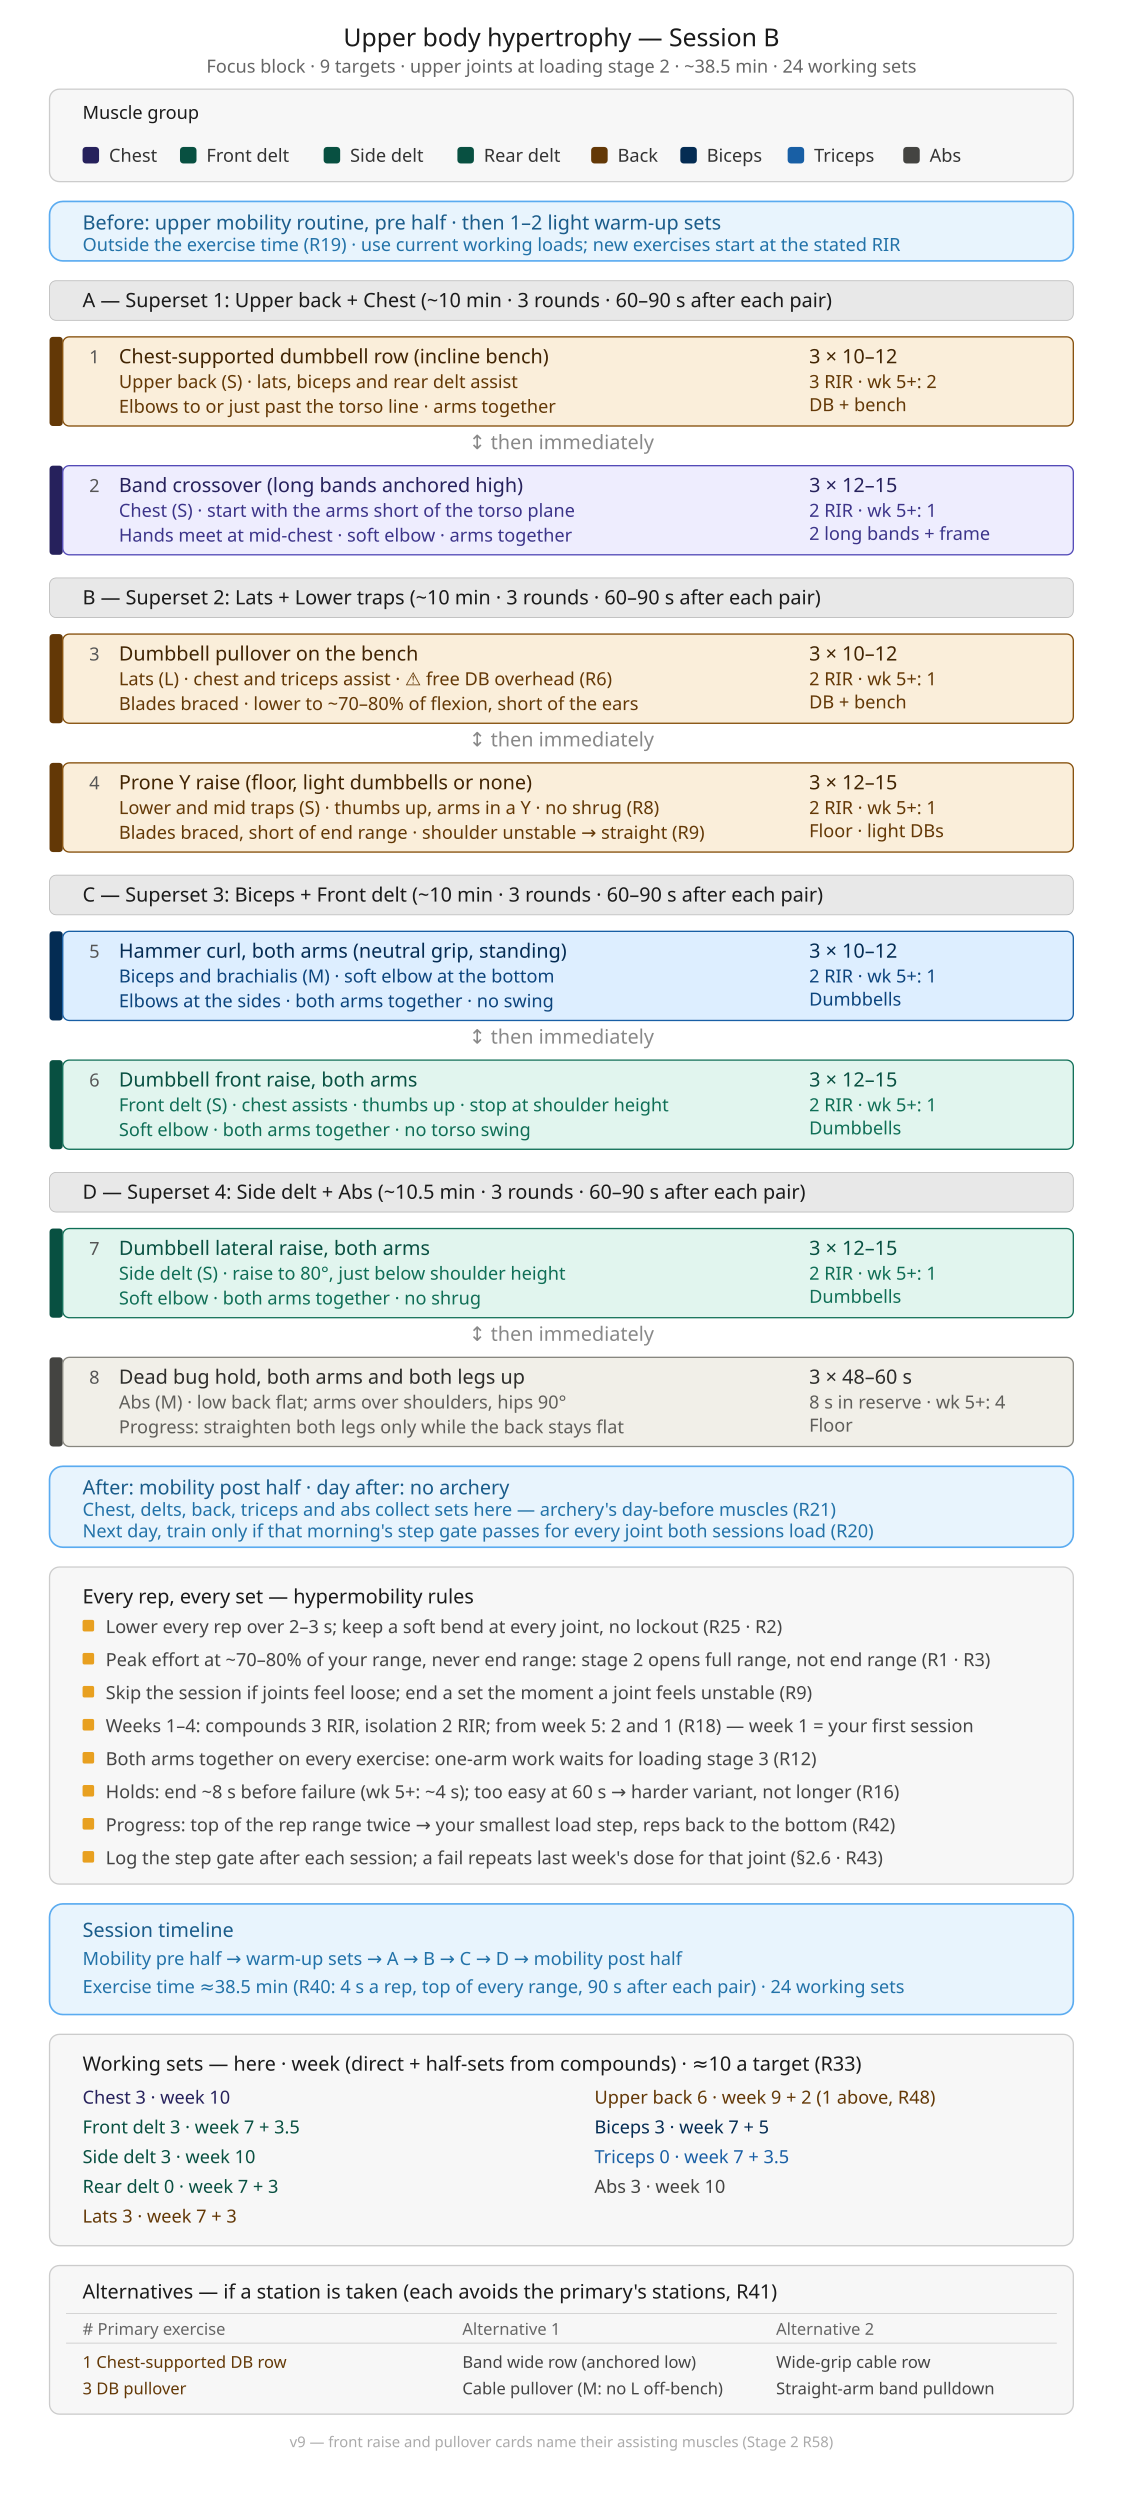
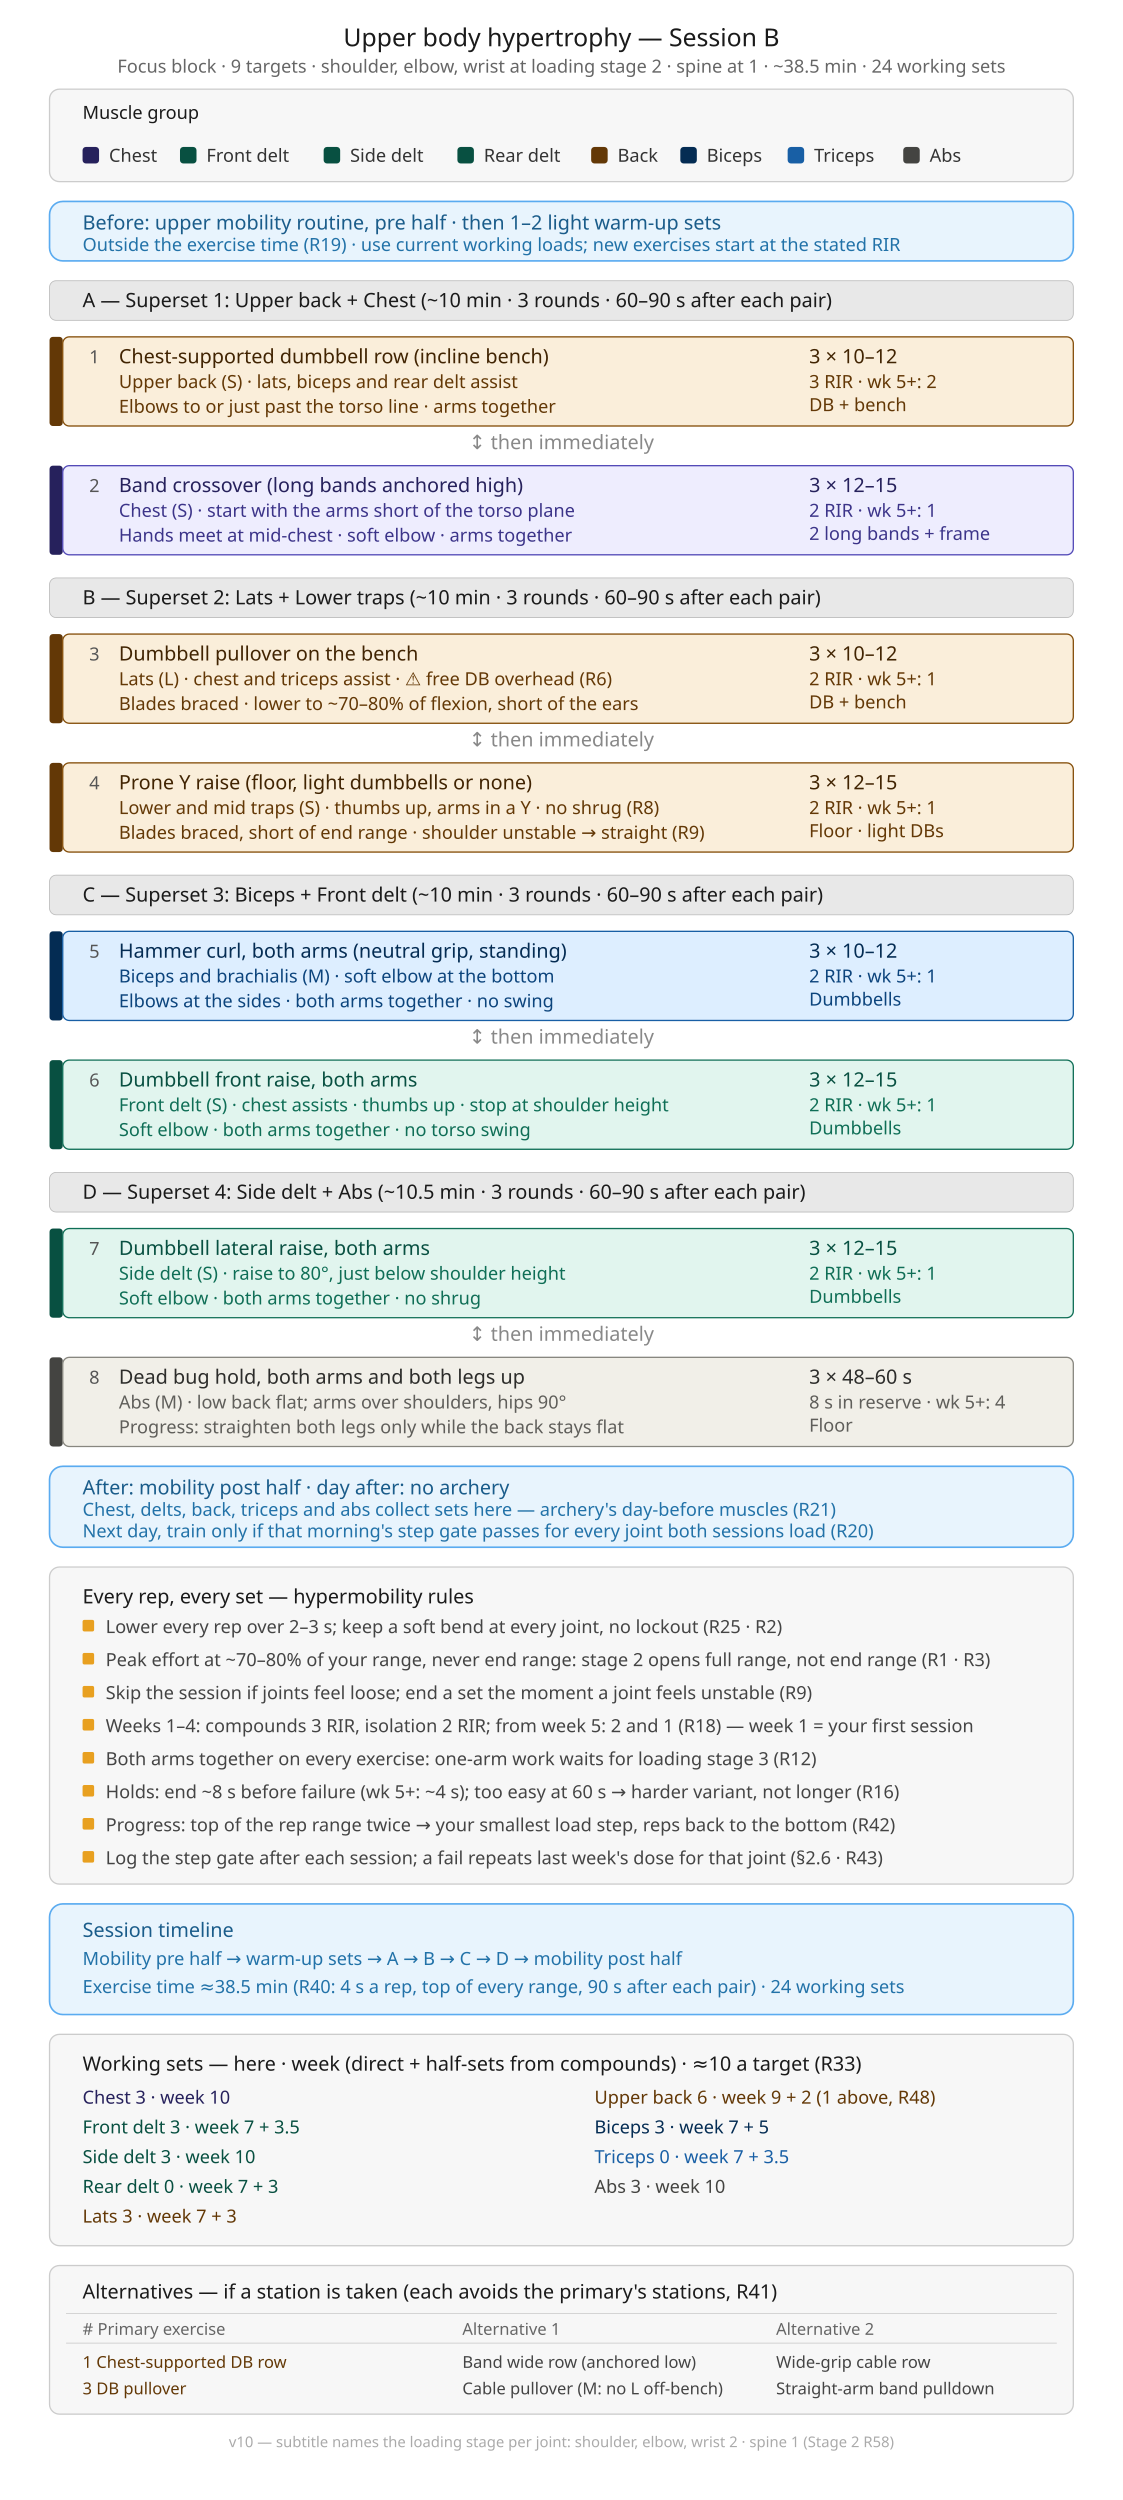
<svg xmlns="http://www.w3.org/2000/svg" width="100%" viewBox="0 0 680 1514" style="font-family: sans-serif;">
  <text font-size="15" font-weight="500" fill="#1a1a1a" x="340" y="28" text-anchor="middle">Upper body hypertrophy — Session B</text>
-   <text font-size="11" fill="#666" x="340" y="44" text-anchor="middle">Focus block · 9 targets · upper joints at loading stage 2 · ~38.5 min · 24 working sets</text>
+   <text font-size="11" fill="#666" x="340" y="44" text-anchor="middle">Focus block · 9 targets · shoulder, elbow, wrist at loading stage 2 · spine at 1 · ~38.5 min · 24 working sets</text>
  <rect x="30" y="54" width="620" height="56" rx="6" fill="#f7f7f7" stroke="#ccc" stroke-width="0.8" />
  <text font-size="11" font-weight="500" fill="#1a1a1a" x="50" y="72">Muscle group</text>
  <rect x="50" y="89" width="10" height="10" rx="2" fill="#26215c" />
  <text font-size="11" fill="#333" x="66" y="98">Chest</text>
  <rect x="109" y="89" width="10" height="10" rx="2" fill="#085041" />
  <text font-size="11" fill="#333" x="125" y="98">Front delt</text>
  <rect x="196" y="89" width="10" height="10" rx="2" fill="#085041" />
  <text font-size="11" fill="#333" x="212" y="98">Side delt</text>
  <rect x="277" y="89" width="10" height="10" rx="2" fill="#085041" />
  <text font-size="11" fill="#333" x="293" y="98">Rear delt</text>
  <rect x="358" y="89" width="10" height="10" rx="2" fill="#633806" />
  <text font-size="11" fill="#333" x="374" y="98">Back</text>
  <rect x="412" y="89" width="10" height="10" rx="2" fill="#042c53" />
  <text font-size="11" fill="#333" x="428" y="98">Biceps</text>
  <rect x="477" y="89" width="10" height="10" rx="2" fill="#185fa5" />
  <text font-size="11" fill="#333" x="493" y="98">Triceps</text>
  <rect x="547" y="89" width="10" height="10" rx="2" fill="#444441" />
  <text font-size="11" fill="#333" x="563" y="98">Abs</text>
  <rect x="30" y="122" width="620" height="36" rx="8" fill="#e8f4fd" stroke="#5aabf0" stroke-width="1" />
  <text font-size="12" font-weight="500" fill="#1a5c8a" x="50" y="139">Before: upper mobility routine, pre half · then 1–2 light warm-up sets</text>
  <text font-size="11" fill="#2272a8" x="50" y="152">Outside the exercise time (R19) · use current working loads; new exercises start at the stated RIR</text>
  <rect x="30" y="170" width="620" height="24" rx="4" fill="#e8e8e8" stroke="#bbb" stroke-width="0.5" />
  <text font-size="12" font-weight="500" fill="#1a1a1a" x="50" y="186">A — Superset 1: Upper back + Chest  (~10 min · 3 rounds · 60–90 s after each pair)</text>
  <rect x="30" y="204" width="8" height="54" rx="2" fill="#633806" />
  <rect x="38" y="204" width="612" height="54" rx="4" fill="#faeeda" stroke="#854f0b" stroke-width="0.8" />
  <text font-size="11" font-weight="500" fill="#555" x="54" y="220">1</text>
  <text font-size="12" font-weight="500" fill="#412402" x="72" y="220">Chest-supported dumbbell row (incline bench)</text>
  <text font-size="11" fill="#633806" x="72" y="235">Upper back (S) · lats, biceps and rear delt assist</text>
  <text font-size="11" fill="#633806" x="72" y="250">Elbows to or just past the torso line · arms together</text>
  <text font-size="12" font-weight="500" fill="#412402" x="490" y="220">3 × 10–12</text>
  <text font-size="11" fill="#633806" x="490" y="235">3 RIR · wk 5+: 2</text>
  <text font-size="11" fill="#633806" x="490" y="249">DB + bench</text>
  <text font-size="12" fill="#888" x="340" y="272" text-anchor="middle">↕ then immediately</text>
  <rect x="30" y="282" width="8" height="54" rx="2" fill="#26215c" />
  <rect x="38" y="282" width="612" height="54" rx="4" fill="#eeedfe" stroke="#534ab7" stroke-width="0.8" />
  <text font-size="11" font-weight="500" fill="#555" x="54" y="298">2</text>
  <text font-size="12" font-weight="500" fill="#26215c" x="72" y="298">Band crossover (long bands anchored high)</text>
  <text font-size="11" fill="#3c3489" x="72" y="313">Chest (S) · start with the arms short of the torso plane</text>
  <text font-size="11" fill="#3c3489" x="72" y="328">Hands meet at mid-chest · soft elbow · arms together</text>
  <text font-size="12" font-weight="500" fill="#26215c" x="490" y="298">3 × 12–15</text>
  <text font-size="11" fill="#3c3489" x="490" y="313">2 RIR · wk 5+: 1</text>
  <text font-size="11" fill="#3c3489" x="490" y="327">2 long bands + frame</text>
  <rect x="30" y="350" width="620" height="24" rx="4" fill="#e8e8e8" stroke="#bbb" stroke-width="0.5" />
  <text font-size="12" font-weight="500" fill="#1a1a1a" x="50" y="366">B — Superset 2: Lats + Lower traps  (~10 min · 3 rounds · 60–90 s after each pair)</text>
  <rect x="30" y="384" width="8" height="54" rx="2" fill="#633806" />
  <rect x="38" y="384" width="612" height="54" rx="4" fill="#faeeda" stroke="#854f0b" stroke-width="0.8" />
  <text font-size="11" font-weight="500" fill="#555" x="54" y="400">3</text>
  <text font-size="12" font-weight="500" fill="#412402" x="72" y="400">Dumbbell pullover on the bench</text>
  <text font-size="11" fill="#633806" x="72" y="415">Lats (L) · chest and triceps assist · ⚠ free DB overhead (R6)</text>
  <text font-size="11" fill="#633806" x="72" y="430">Blades braced · lower to ~70–80% of flexion, short of the ears</text>
  <text font-size="12" font-weight="500" fill="#412402" x="490" y="400">3 × 10–12</text>
  <text font-size="11" fill="#633806" x="490" y="415">2 RIR · wk 5+: 1</text>
  <text font-size="11" fill="#633806" x="490" y="429">DB + bench</text>
  <text font-size="12" fill="#888" x="340" y="452" text-anchor="middle">↕ then immediately</text>
  <rect x="30" y="462" width="8" height="54" rx="2" fill="#633806" />
  <rect x="38" y="462" width="612" height="54" rx="4" fill="#faeeda" stroke="#854f0b" stroke-width="0.8" />
  <text font-size="11" font-weight="500" fill="#555" x="54" y="478">4</text>
  <text font-size="12" font-weight="500" fill="#412402" x="72" y="478">Prone Y raise (floor, light dumbbells or none)</text>
  <text font-size="11" fill="#633806" x="72" y="493">Lower and mid traps (S) · thumbs up, arms in a Y · no shrug (R8)</text>
  <text font-size="11" fill="#633806" x="72" y="508">Blades braced, short of end range · shoulder unstable → straight (R9)</text>
  <text font-size="12" font-weight="500" fill="#412402" x="490" y="478">3 × 12–15</text>
  <text font-size="11" fill="#633806" x="490" y="493">2 RIR · wk 5+: 1</text>
  <text font-size="11" fill="#633806" x="490" y="507">Floor · light DBs</text>
  <rect x="30" y="530" width="620" height="24" rx="4" fill="#e8e8e8" stroke="#bbb" stroke-width="0.5" />
  <text font-size="12" font-weight="500" fill="#1a1a1a" x="50" y="546">C — Superset 3: Biceps + Front delt  (~10 min · 3 rounds · 60–90 s after each pair)</text>
  <rect x="30" y="564" width="8" height="54" rx="2" fill="#042c53" />
  <rect x="38" y="564" width="612" height="54" rx="4" fill="#ddeeff" stroke="#185fa5" stroke-width="0.8" />
  <text font-size="11" font-weight="500" fill="#555" x="54" y="580">5</text>
  <text font-size="12" font-weight="500" fill="#042c53" x="72" y="580">Hammer curl, both arms (neutral grip, standing)</text>
  <text font-size="11" fill="#0c447c" x="72" y="595">Biceps and brachialis (M) · soft elbow at the bottom</text>
  <text font-size="11" fill="#0c447c" x="72" y="610">Elbows at the sides · both arms together · no swing</text>
  <text font-size="12" font-weight="500" fill="#042c53" x="490" y="580">3 × 10–12</text>
  <text font-size="11" fill="#0c447c" x="490" y="595">2 RIR · wk 5+: 1</text>
  <text font-size="11" fill="#0c447c" x="490" y="609">Dumbbells</text>
  <text font-size="12" fill="#888" x="340" y="632" text-anchor="middle">↕ then immediately</text>
  <rect x="30" y="642" width="8" height="54" rx="2" fill="#085041" />
  <rect x="38" y="642" width="612" height="54" rx="4" fill="#e1f5ee" stroke="#0f6e56" stroke-width="0.8" />
  <text font-size="11" font-weight="500" fill="#555" x="54" y="658">6</text>
  <text font-size="12" font-weight="500" fill="#085041" x="72" y="658">Dumbbell front raise, both arms</text>
  <text font-size="11" fill="#0f6e56" x="72" y="673">Front delt (S) · chest assists · thumbs up · stop at shoulder height</text>
  <text font-size="11" fill="#0f6e56" x="72" y="688">Soft elbow · both arms together · no torso swing</text>
  <text font-size="12" font-weight="500" fill="#085041" x="490" y="658">3 × 12–15</text>
  <text font-size="11" fill="#0f6e56" x="490" y="673">2 RIR · wk 5+: 1</text>
  <text font-size="11" fill="#0f6e56" x="490" y="687">Dumbbells</text>
  <rect x="30" y="710" width="620" height="24" rx="4" fill="#e8e8e8" stroke="#bbb" stroke-width="0.5" />
  <text font-size="12" font-weight="500" fill="#1a1a1a" x="50" y="726">D — Superset 4: Side delt + Abs  (~10.5 min · 3 rounds · 60–90 s after each pair)</text>
  <rect x="30" y="744" width="8" height="54" rx="2" fill="#085041" />
  <rect x="38" y="744" width="612" height="54" rx="4" fill="#e1f5ee" stroke="#0f6e56" stroke-width="0.8" />
  <text font-size="11" font-weight="500" fill="#555" x="54" y="760">7</text>
  <text font-size="12" font-weight="500" fill="#085041" x="72" y="760">Dumbbell lateral raise, both arms</text>
  <text font-size="11" fill="#0f6e56" x="72" y="775">Side delt (S) · raise to 80°, just below shoulder height</text>
  <text font-size="11" fill="#0f6e56" x="72" y="790">Soft elbow · both arms together · no shrug</text>
  <text font-size="12" font-weight="500" fill="#085041" x="490" y="760">3 × 12–15</text>
  <text font-size="11" fill="#0f6e56" x="490" y="775">2 RIR · wk 5+: 1</text>
  <text font-size="11" fill="#0f6e56" x="490" y="789">Dumbbells</text>
  <text font-size="12" fill="#888" x="340" y="812" text-anchor="middle">↕ then immediately</text>
  <rect x="30" y="822" width="8" height="54" rx="2" fill="#444441" />
  <rect x="38" y="822" width="612" height="54" rx="4" fill="#f1efe8" stroke="#888780" stroke-width="0.8" />
  <text font-size="11" font-weight="500" fill="#555" x="54" y="838">8</text>
  <text font-size="12" font-weight="500" fill="#2c2c2a" x="72" y="838">Dead bug hold, both arms and both legs up</text>
  <text font-size="11" fill="#5f5e5a" x="72" y="853">Abs (M) · low back flat; arms over shoulders, hips 90°</text>
  <text font-size="11" fill="#5f5e5a" x="72" y="868">Progress: straighten both legs only while the back stays flat</text>
  <text font-size="12" font-weight="500" fill="#2c2c2a" x="490" y="838">3 × 48–60 s</text>
  <text font-size="11" fill="#5f5e5a" x="490" y="853">8 s in reserve · wk 5+: 4</text>
  <text font-size="11" fill="#5f5e5a" x="490" y="867">Floor</text>
  <rect x="30" y="888" width="620" height="49" rx="8" fill="#e8f4fd" stroke="#5aabf0" stroke-width="1" />
  <text font-size="12" font-weight="500" fill="#1a5c8a" x="50" y="905">After: mobility post half · day after: no archery</text>
  <text font-size="11" fill="#2272a8" x="50" y="918">Chest, delts, back, triceps and abs collect sets here — archery's day-before muscles (R21)</text>
  <text font-size="11" fill="#2272a8" x="50" y="931">Next day, train only if that morning's step gate passes for every joint both sessions load (R20)</text>
  <rect x="30" y="949" width="620" height="192" rx="6" fill="#f7f7f7" stroke="#ccc" stroke-width="0.8" />
  <text font-size="12" font-weight="500" fill="#1a1a1a" x="50" y="971">Every rep, every set — hypermobility rules</text>
  <rect x="50" y="981" width="7" height="7" rx="1" fill="#e8a020" />
  <text font-size="11" fill="#444" x="64" y="989">Lower every rep over 2–3 s; keep a soft bend at every joint, no lockout (R25 · R2)</text>
  <rect x="50" y="1001" width="7" height="7" rx="1" fill="#e8a020" />
  <text font-size="11" fill="#444" x="64" y="1009">Peak effort at ~70–80% of your range, never end range: stage 2 opens full range, not end range (R1 · R3)</text>
  <rect x="50" y="1021" width="7" height="7" rx="1" fill="#e8a020" />
  <text font-size="11" fill="#444" x="64" y="1029">Skip the session if joints feel loose; end a set the moment a joint feels unstable (R9)</text>
  <rect x="50" y="1041" width="7" height="7" rx="1" fill="#e8a020" />
  <text font-size="11" fill="#444" x="64" y="1049">Weeks 1–4: compounds 3 RIR, isolation 2 RIR; from week 5: 2 and 1 (R18) — week 1 = your first session</text>
  <rect x="50" y="1061" width="7" height="7" rx="1" fill="#e8a020" />
  <text font-size="11" fill="#444" x="64" y="1069">Both arms together on every exercise: one-arm work waits for loading stage 3 (R12)</text>
  <rect x="50" y="1081" width="7" height="7" rx="1" fill="#e8a020" />
  <text font-size="11" fill="#444" x="64" y="1089">Holds: end ~8 s before failure (wk 5+: ~4 s); too easy at 60 s → harder variant, not longer (R16)</text>
  <rect x="50" y="1101" width="7" height="7" rx="1" fill="#e8a020" />
  <text font-size="11" fill="#444" x="64" y="1109">Progress: top of the rep range twice → your smallest load step, reps back to the bottom (R42)</text>
  <rect x="50" y="1121" width="7" height="7" rx="1" fill="#e8a020" />
  <text font-size="11" fill="#444" x="64" y="1129">Log the step gate after each session; a fail repeats last week's dose for that joint (§2.6 · R43)</text>
  <rect x="30" y="1153" width="620" height="67" rx="8" fill="#e8f4fd" stroke="#5aabf0" stroke-width="1" />
  <text font-size="12" font-weight="500" fill="#1a5c8a" x="50" y="1173">Session timeline</text>
  <text font-size="11" fill="#2272a8" x="50" y="1190">Mobility pre half → warm-up sets → A → B → C → D → mobility post half</text>
  <text font-size="11" fill="#2272a8" x="50" y="1207">Exercise time ≈38.5 min (R40: 4 s a rep, top of every range, 90 s after each pair) · 24 working sets</text>
  <rect x="30" y="1232" width="620" height="128" rx="6" fill="#f7f7f7" stroke="#ccc" stroke-width="0.8" />
  <text font-size="12" font-weight="500" fill="#1a1a1a" x="50" y="1254">Working sets — here · week (direct + half-sets from compounds) · ≈10 a target (R33)</text>
  <text font-size="11" fill="#26215c" x="50" y="1274">Chest 3 · week 10</text>
  <text font-size="11" fill="#085041" x="50" y="1292">Front delt 3 · week 7 + 3.5</text>
  <text font-size="11" fill="#085041" x="50" y="1310">Side delt 3 · week 10</text>
  <text font-size="11" fill="#085041" x="50" y="1328">Rear delt 0 · week 7 + 3</text>
  <text font-size="11" fill="#633806" x="50" y="1346">Lats 3 · week 7 + 3</text>
  <text font-size="11" fill="#633806" x="360" y="1274">Upper back 6 · week 9 + 2 (1 above, R48)</text>
  <text font-size="11" fill="#042c53" x="360" y="1292">Biceps 3 · week 7 + 5</text>
  <text font-size="11" fill="#185fa5" x="360" y="1310">Triceps 0 · week 7 + 3.5</text>
  <text font-size="11" fill="#444441" x="360" y="1328">Abs 3 · week 10</text>
  <rect x="30" y="1372" width="620" height="90" rx="6" fill="#f7f7f7" stroke="#ccc" stroke-width="0.8" />
  <text font-size="12" font-weight="500" fill="#1a1a1a" x="50" y="1392">Alternatives — if a station is taken (each avoids the primary's stations, R41)</text>
  <line x1="40" y1="1401" x2="640" y2="1401" stroke="#ccc" stroke-width="0.5" />
  <text font-size="10" font-weight="500" fill="#666" x="50" y="1414">#  Primary exercise</text>
  <text font-size="10" font-weight="500" fill="#666" x="280" y="1414">Alternative 1</text>
  <text font-size="10" font-weight="500" fill="#666" x="470" y="1414">Alternative 2</text>
  <line x1="40" y1="1419" x2="640" y2="1419" stroke="#ccc" stroke-width="0.5" />
  <text font-size="10" fill="#633806" x="50" y="1434">1  Chest-supported DB row</text>
  <text font-size="10" fill="#444" x="280" y="1434">Band wide row (anchored low)</text>
  <text font-size="10" fill="#444" x="470" y="1434">Wide-grip cable row</text>
  <text font-size="10" fill="#633806" x="50" y="1450">3  DB pullover</text>
  <text font-size="10" fill="#444" x="280" y="1450">Cable pullover (M: no L off-bench)</text>
  <text font-size="10" fill="#444" x="470" y="1450">Straight-arm band pulldown</text>
-   <text font-size="9" fill="#aaa" x="340" y="1482" text-anchor="middle">v9 — front raise and pullover cards name their assisting muscles (Stage 2 R58)</text>
+   <text font-size="9" fill="#aaa" x="340" y="1482" text-anchor="middle">v10 — subtitle names the loading stage per joint: shoulder, elbow, wrist 2 · spine 1 (Stage 2 R58)</text>
</svg>
